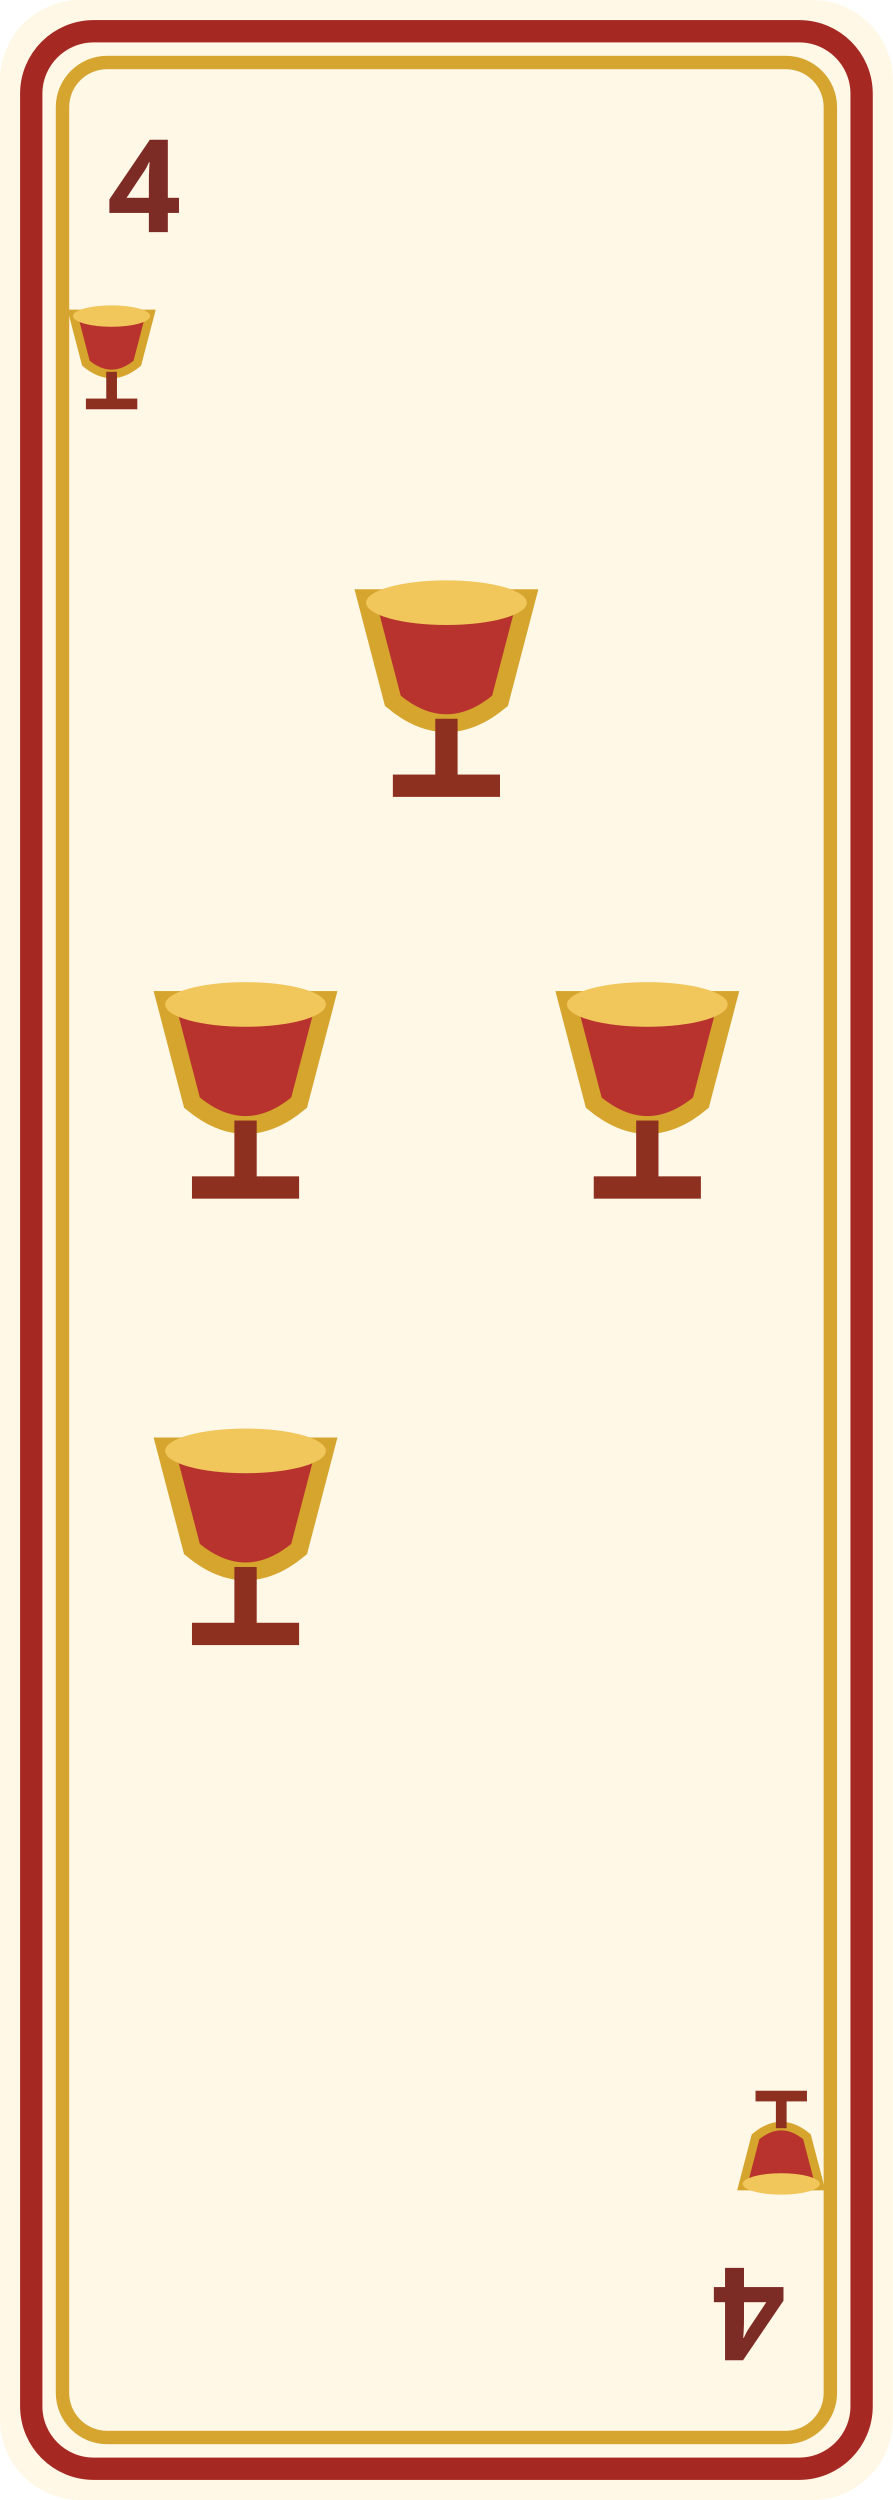
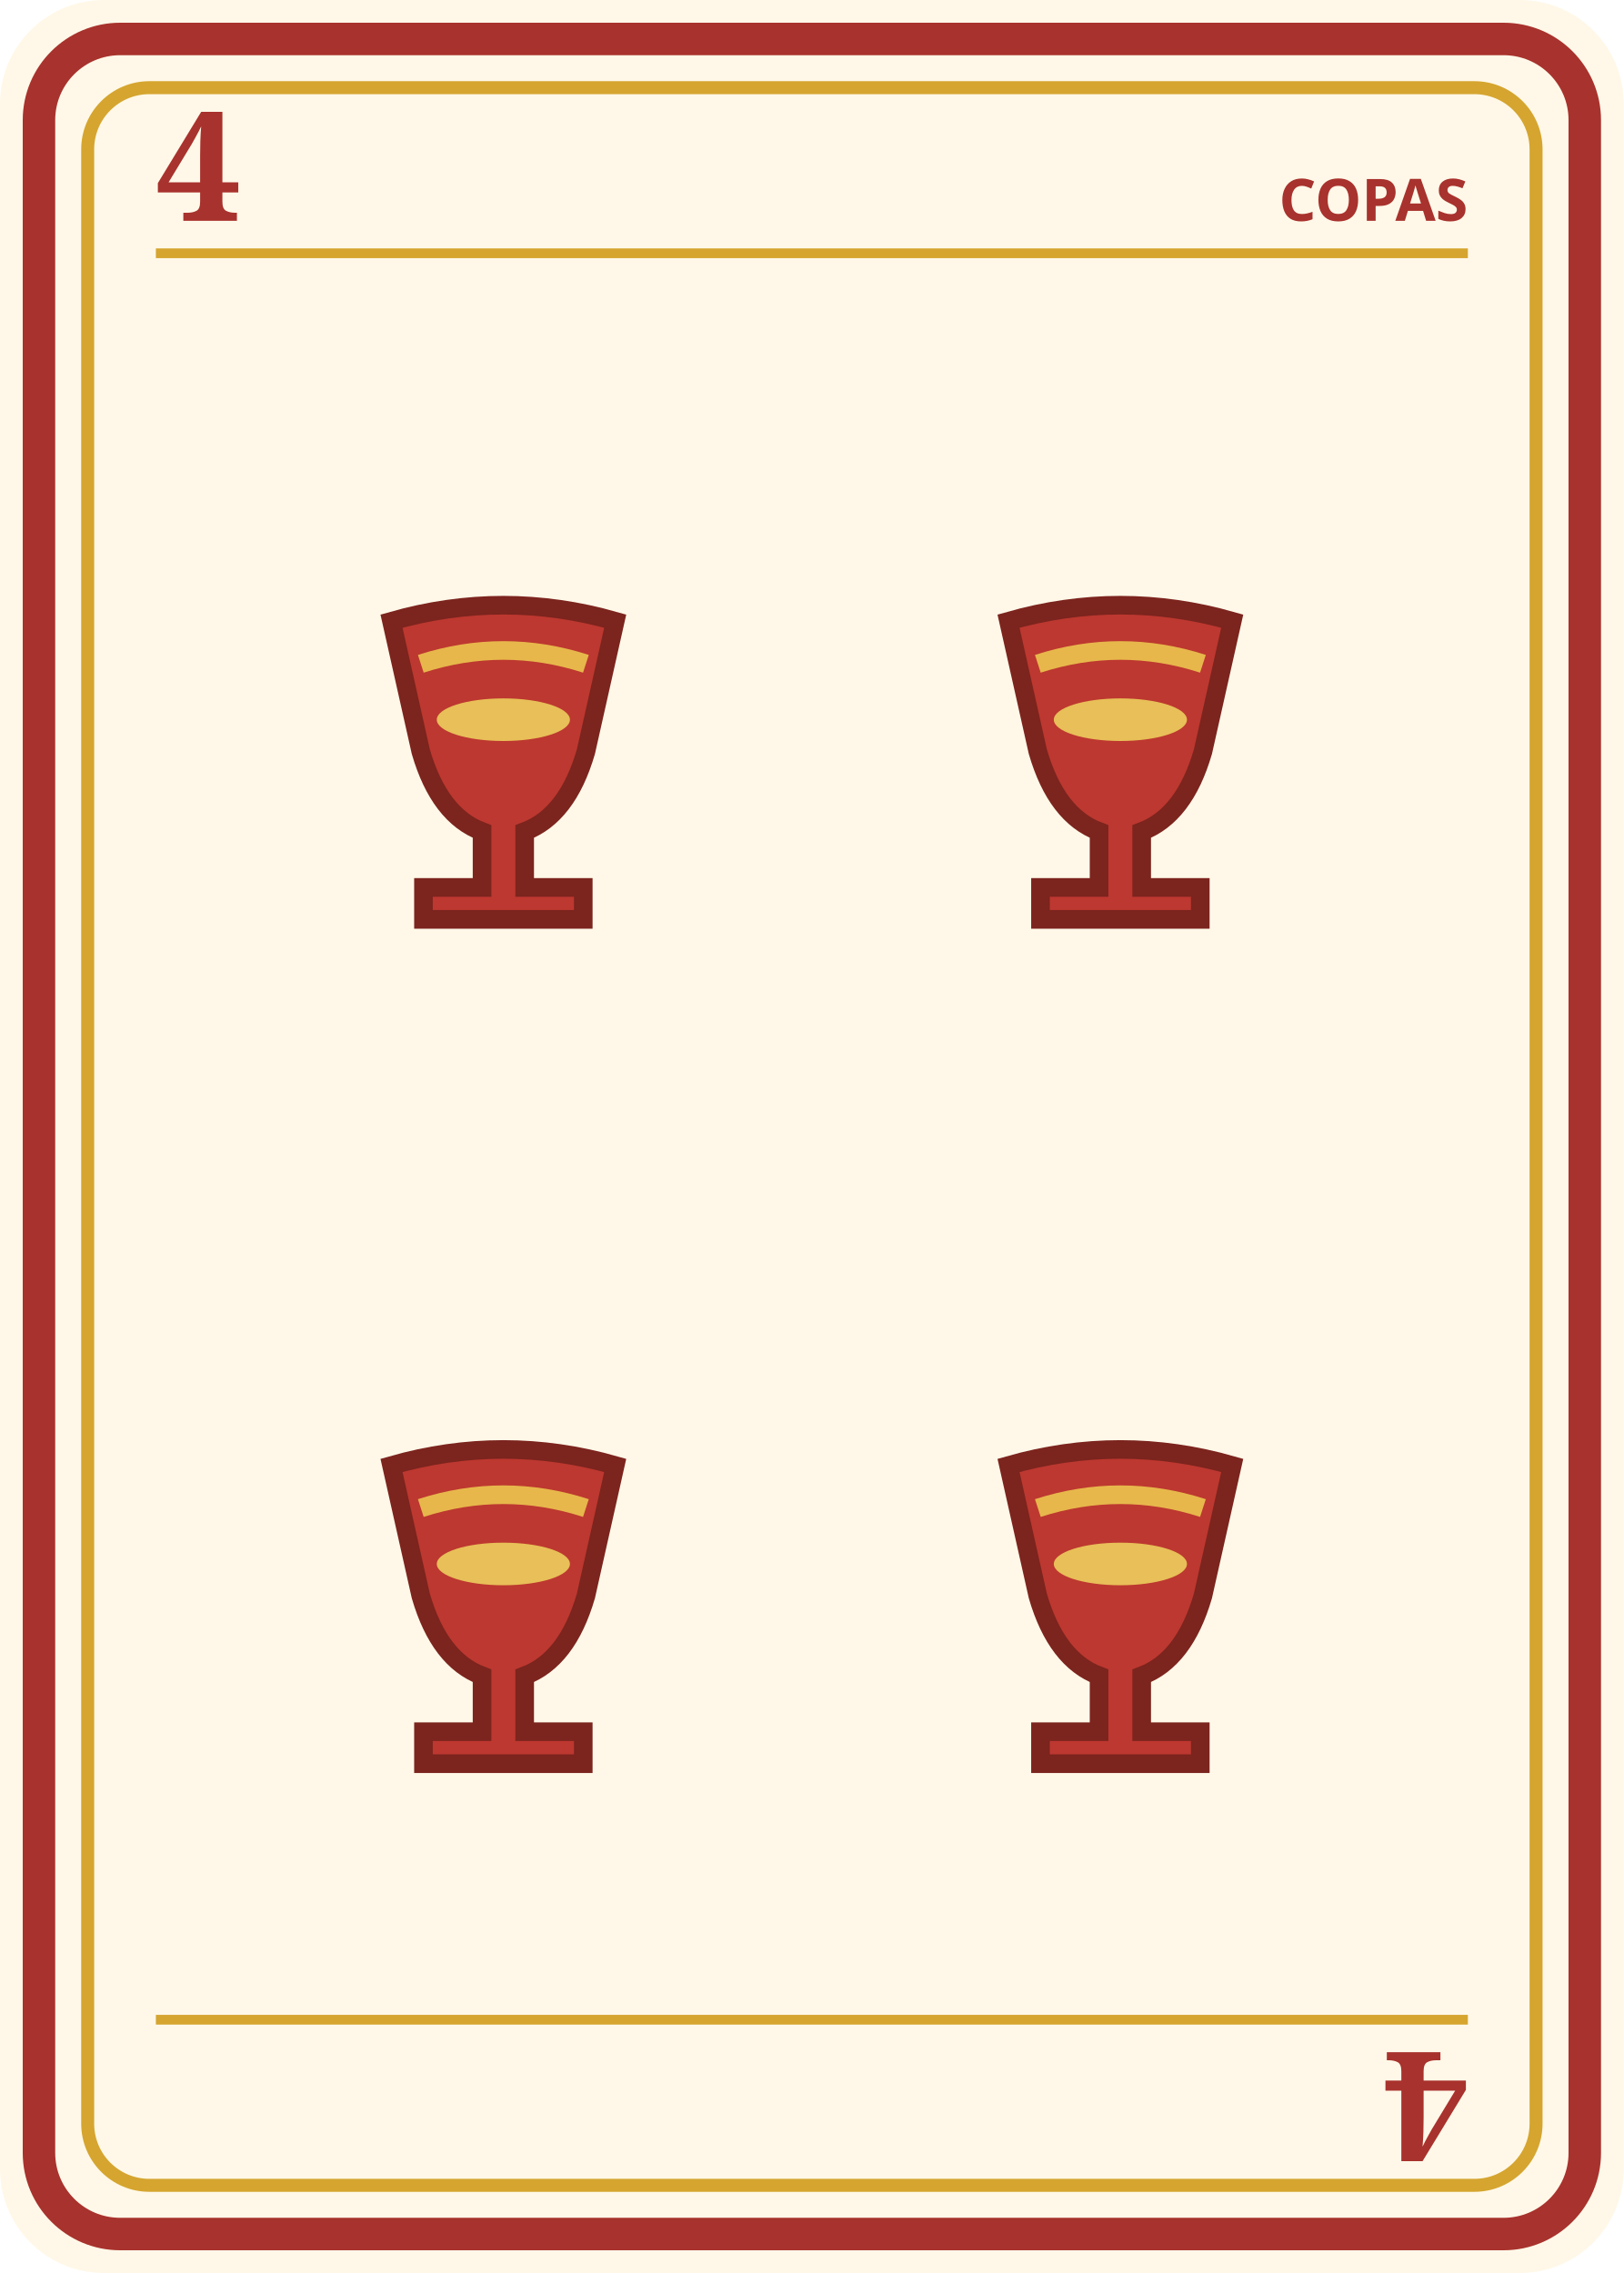
- <svg xmlns="http://www.w3.org/2000/svg" width="200" height="560" viewBox="0 0 200 560">
-   <rect width="200" height="560" rx="18" fill="#fff8e7" />
-   <rect x="7" y="7" width="186" height="546" rx="14" fill="none" stroke="#a52922" stroke-width="5" />
-   <rect x="14" y="14" width="172" height="532" rx="10" fill="none" stroke="#d5a52f" stroke-width="3" />
-   <text x="24" y="52" font-size="29" font-family="sans-serif" font-weight="bold" fill="#7d2c25">4</text>
-   <g transform="translate(25 78) scale(0.48)">
-     <path d="M-18-16H18L12 7Q0 17-12 7Z" fill="#b8332e" stroke="#d6a52d" stroke-width="4" />
-     <path d="M0 11V25M-12 26H12" stroke="#8e301f" stroke-width="5" />
-     <ellipse cy="-15" rx="18" ry="5" fill="#f1c65b" />
+ <svg xmlns="http://www.w3.org/2000/svg" width="500" height="700" viewBox="0 0 500 700">
+   <rect width="500" height="700" rx="32" fill="#fff8e8" />
+   <rect x="12" y="12" width="476" height="676" rx="25" fill="none" stroke="#a8322d" stroke-width="10" />
+   <rect x="27" y="27" width="446" height="646" rx="19" fill="none" stroke="#d5a52f" stroke-width="4" />
+   <path d="M48 78H452M48 622H452" stroke="#d5a52f" stroke-width="3" />
+   <text x="48" y="68" font-size="47" font-family="serif" font-weight="bold" fill="#a8322d">4</text>
+   <text x="452" y="68" text-anchor="end" font-size="18" font-family="sans-serif" font-weight="bold" fill="#a8322d">COPAS</text>
+   <g transform="rotate(180 250 350)">
+     <text x="48" y="68" font-size="47" font-family="serif" font-weight="bold" fill="#a8322d">4</text>
  </g>
-   <g transform="translate(100 150) scale(1)">
-     <path d="M-18-16H18L12 7Q0 17-12 7Z" fill="#b8332e" stroke="#d6a52d" stroke-width="4" />
-     <path d="M0 11V25M-12 26H12" stroke="#8e301f" stroke-width="5" />
-     <ellipse cy="-15" rx="18" ry="5" fill="#f1c65b" />
+   <g transform="translate(155 220) scale(0.82)">
+     <path d="M-42-35Q0-47 42-35L31 14Q24 38 8 44V65H30V77H-30V65H-8V44Q-24 38-31 14Z" fill="#bd3830" stroke="#7c241e" stroke-width="7" />
+     <path d="M-31-19Q0-29 31-19" fill="none" stroke="#e7b74b" stroke-width="7" />
+     <ellipse cy="2" rx="25" ry="8" fill="#e8bf58" />
  </g>
-   <g transform="translate(55 240) scale(1)">
-     <path d="M-18-16H18L12 7Q0 17-12 7Z" fill="#b8332e" stroke="#d6a52d" stroke-width="4" />
-     <path d="M0 11V25M-12 26H12" stroke="#8e301f" stroke-width="5" />
-     <ellipse cy="-15" rx="18" ry="5" fill="#f1c65b" />
+   <g transform="translate(345 220) scale(0.82)">
+     <path d="M-42-35Q0-47 42-35L31 14Q24 38 8 44V65H30V77H-30V65H-8V44Q-24 38-31 14Z" fill="#bd3830" stroke="#7c241e" stroke-width="7" />
+     <path d="M-31-19Q0-29 31-19" fill="none" stroke="#e7b74b" stroke-width="7" />
+     <ellipse cy="2" rx="25" ry="8" fill="#e8bf58" />
  </g>
-   <g transform="translate(145 240) scale(1)">
-     <path d="M-18-16H18L12 7Q0 17-12 7Z" fill="#b8332e" stroke="#d6a52d" stroke-width="4" />
-     <path d="M0 11V25M-12 26H12" stroke="#8e301f" stroke-width="5" />
-     <ellipse cy="-15" rx="18" ry="5" fill="#f1c65b" />
+   <g transform="translate(155 480) scale(0.82)">
+     <path d="M-42-35Q0-47 42-35L31 14Q24 38 8 44V65H30V77H-30V65H-8V44Q-24 38-31 14Z" fill="#bd3830" stroke="#7c241e" stroke-width="7" />
+     <path d="M-31-19Q0-29 31-19" fill="none" stroke="#e7b74b" stroke-width="7" />
+     <ellipse cy="2" rx="25" ry="8" fill="#e8bf58" />
  </g>
-   <g transform="translate(55 340) scale(1)">
-     <path d="M-18-16H18L12 7Q0 17-12 7Z" fill="#b8332e" stroke="#d6a52d" stroke-width="4" />
-     <path d="M0 11V25M-12 26H12" stroke="#8e301f" stroke-width="5" />
-     <ellipse cy="-15" rx="18" ry="5" fill="#f1c65b" />
-   </g>
-   <g transform="rotate(180 100 280)">
-     <text x="24" y="52" font-size="29" font-family="sans-serif" font-weight="bold" fill="#7d2c25">4</text>
-     <g transform="translate(25 78) scale(0.48)">
-       <path d="M-18-16H18L12 7Q0 17-12 7Z" fill="#b8332e" stroke="#d6a52d" stroke-width="4" />
-       <path d="M0 11V25M-12 26H12" stroke="#8e301f" stroke-width="5" />
-       <ellipse cy="-15" rx="18" ry="5" fill="#f1c65b" />
-     </g>
+   <g transform="translate(345 480) scale(0.82)">
+     <path d="M-42-35Q0-47 42-35L31 14Q24 38 8 44V65H30V77H-30V65H-8V44Q-24 38-31 14Z" fill="#bd3830" stroke="#7c241e" stroke-width="7" />
+     <path d="M-31-19Q0-29 31-19" fill="none" stroke="#e7b74b" stroke-width="7" />
+     <ellipse cy="2" rx="25" ry="8" fill="#e8bf58" />
  </g>
</svg>
